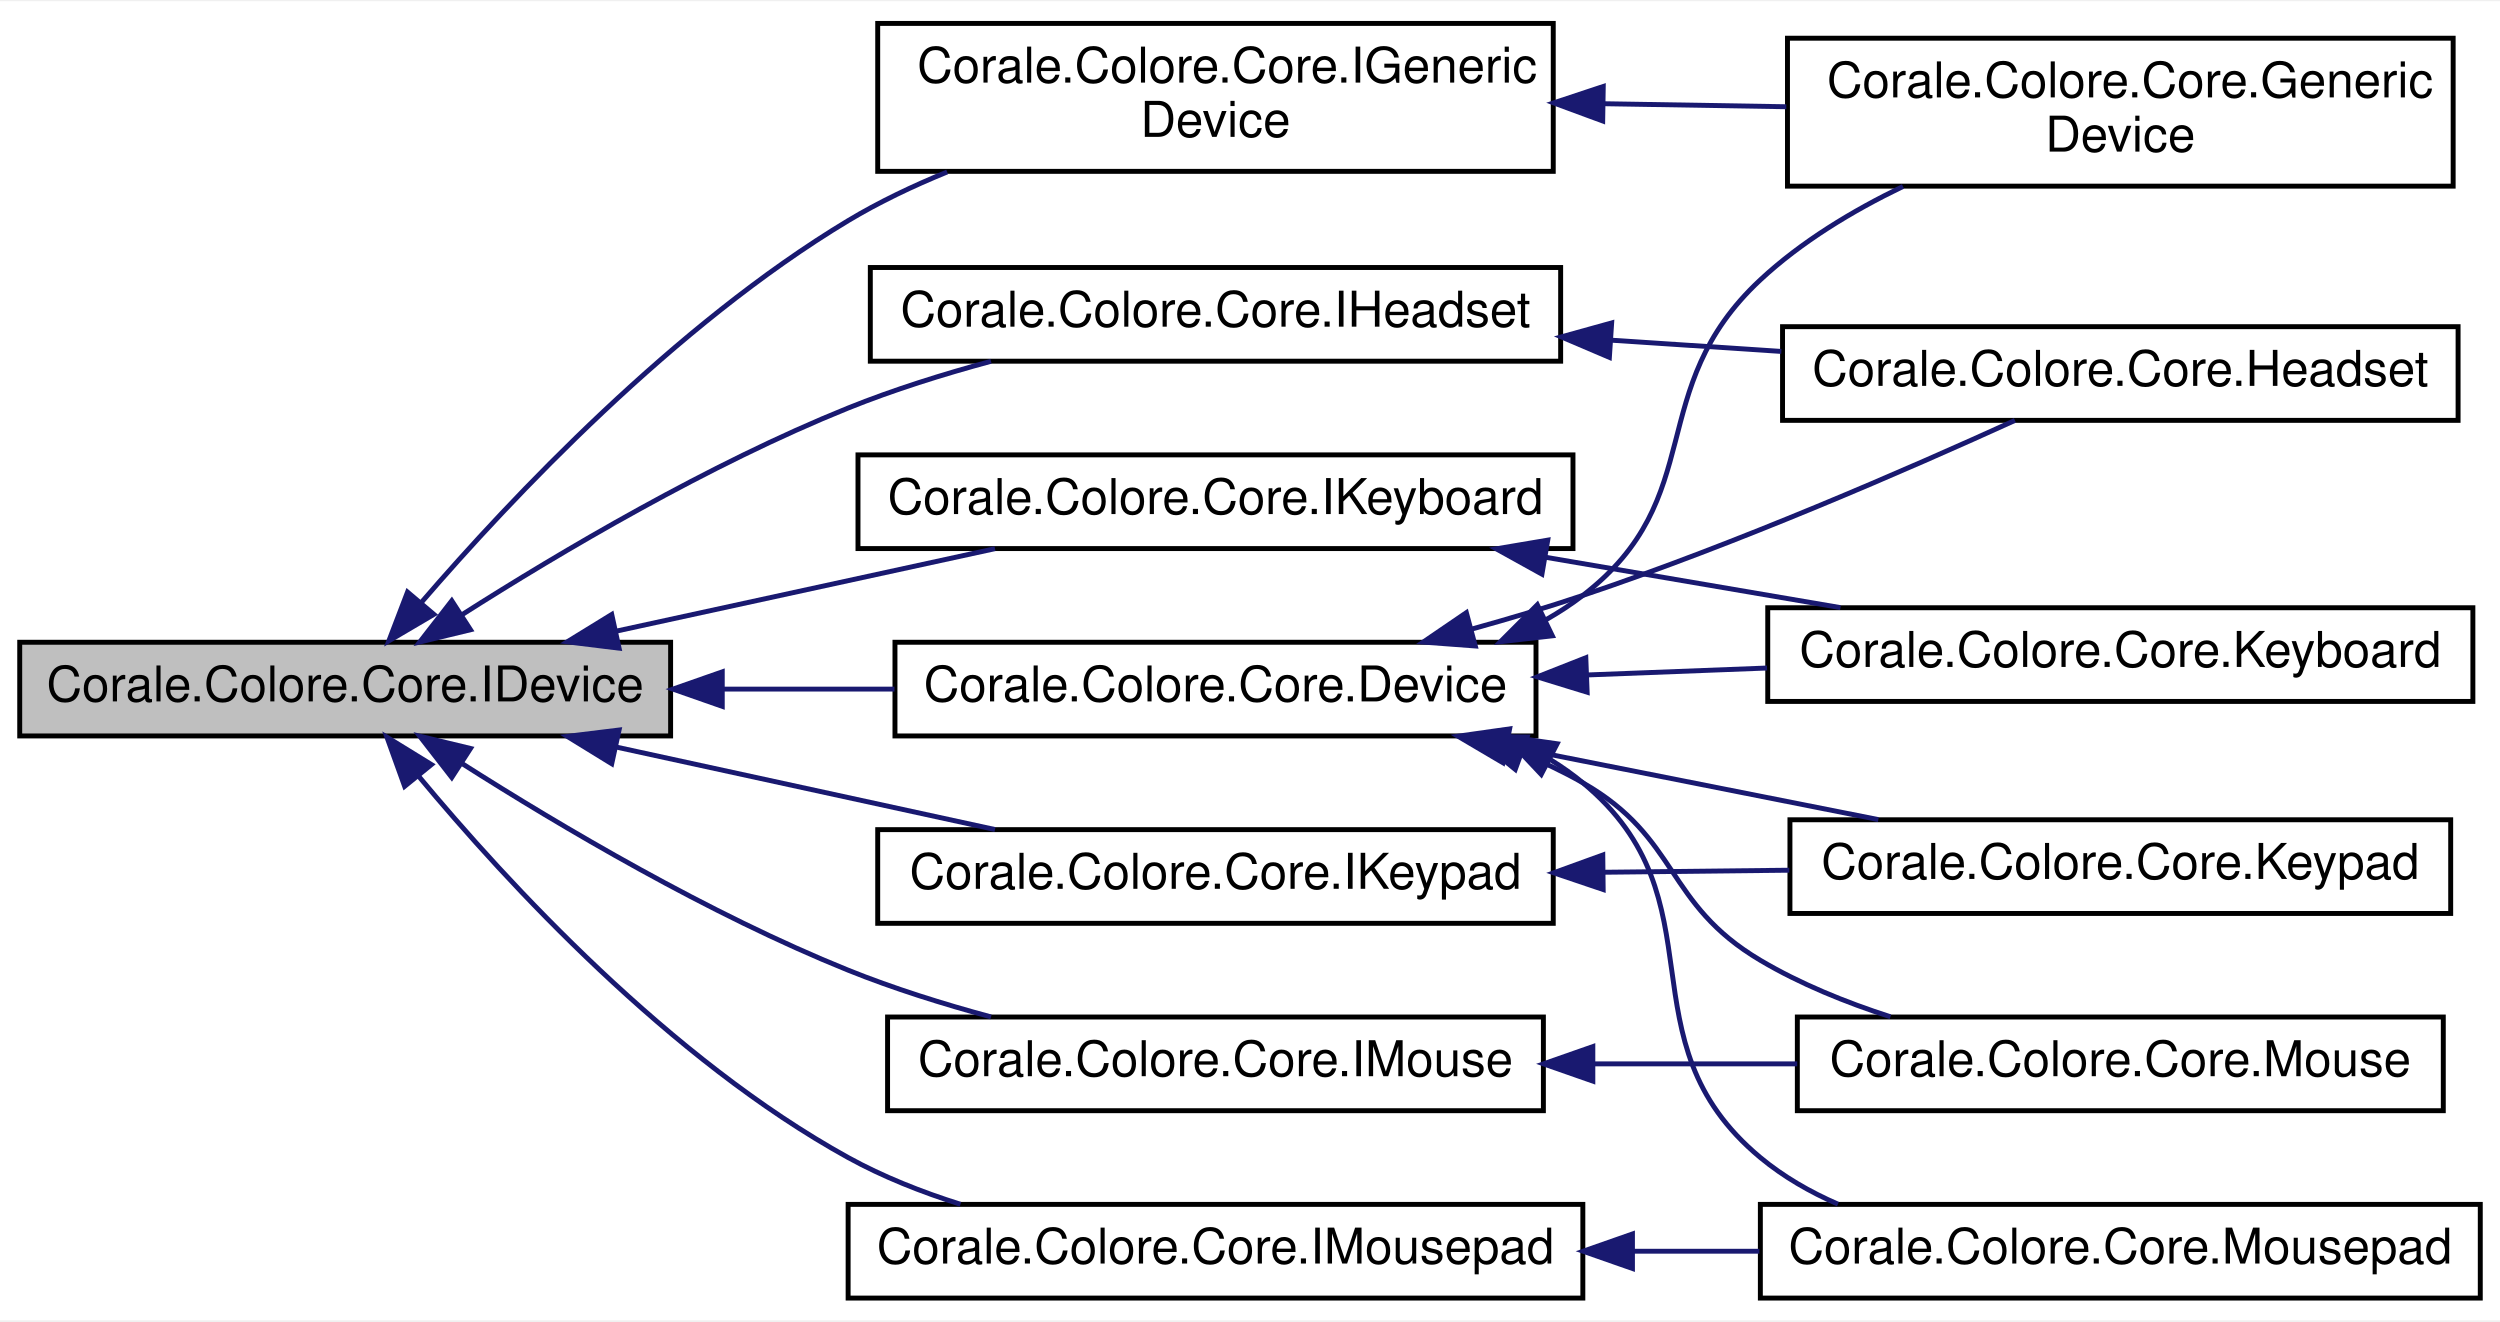
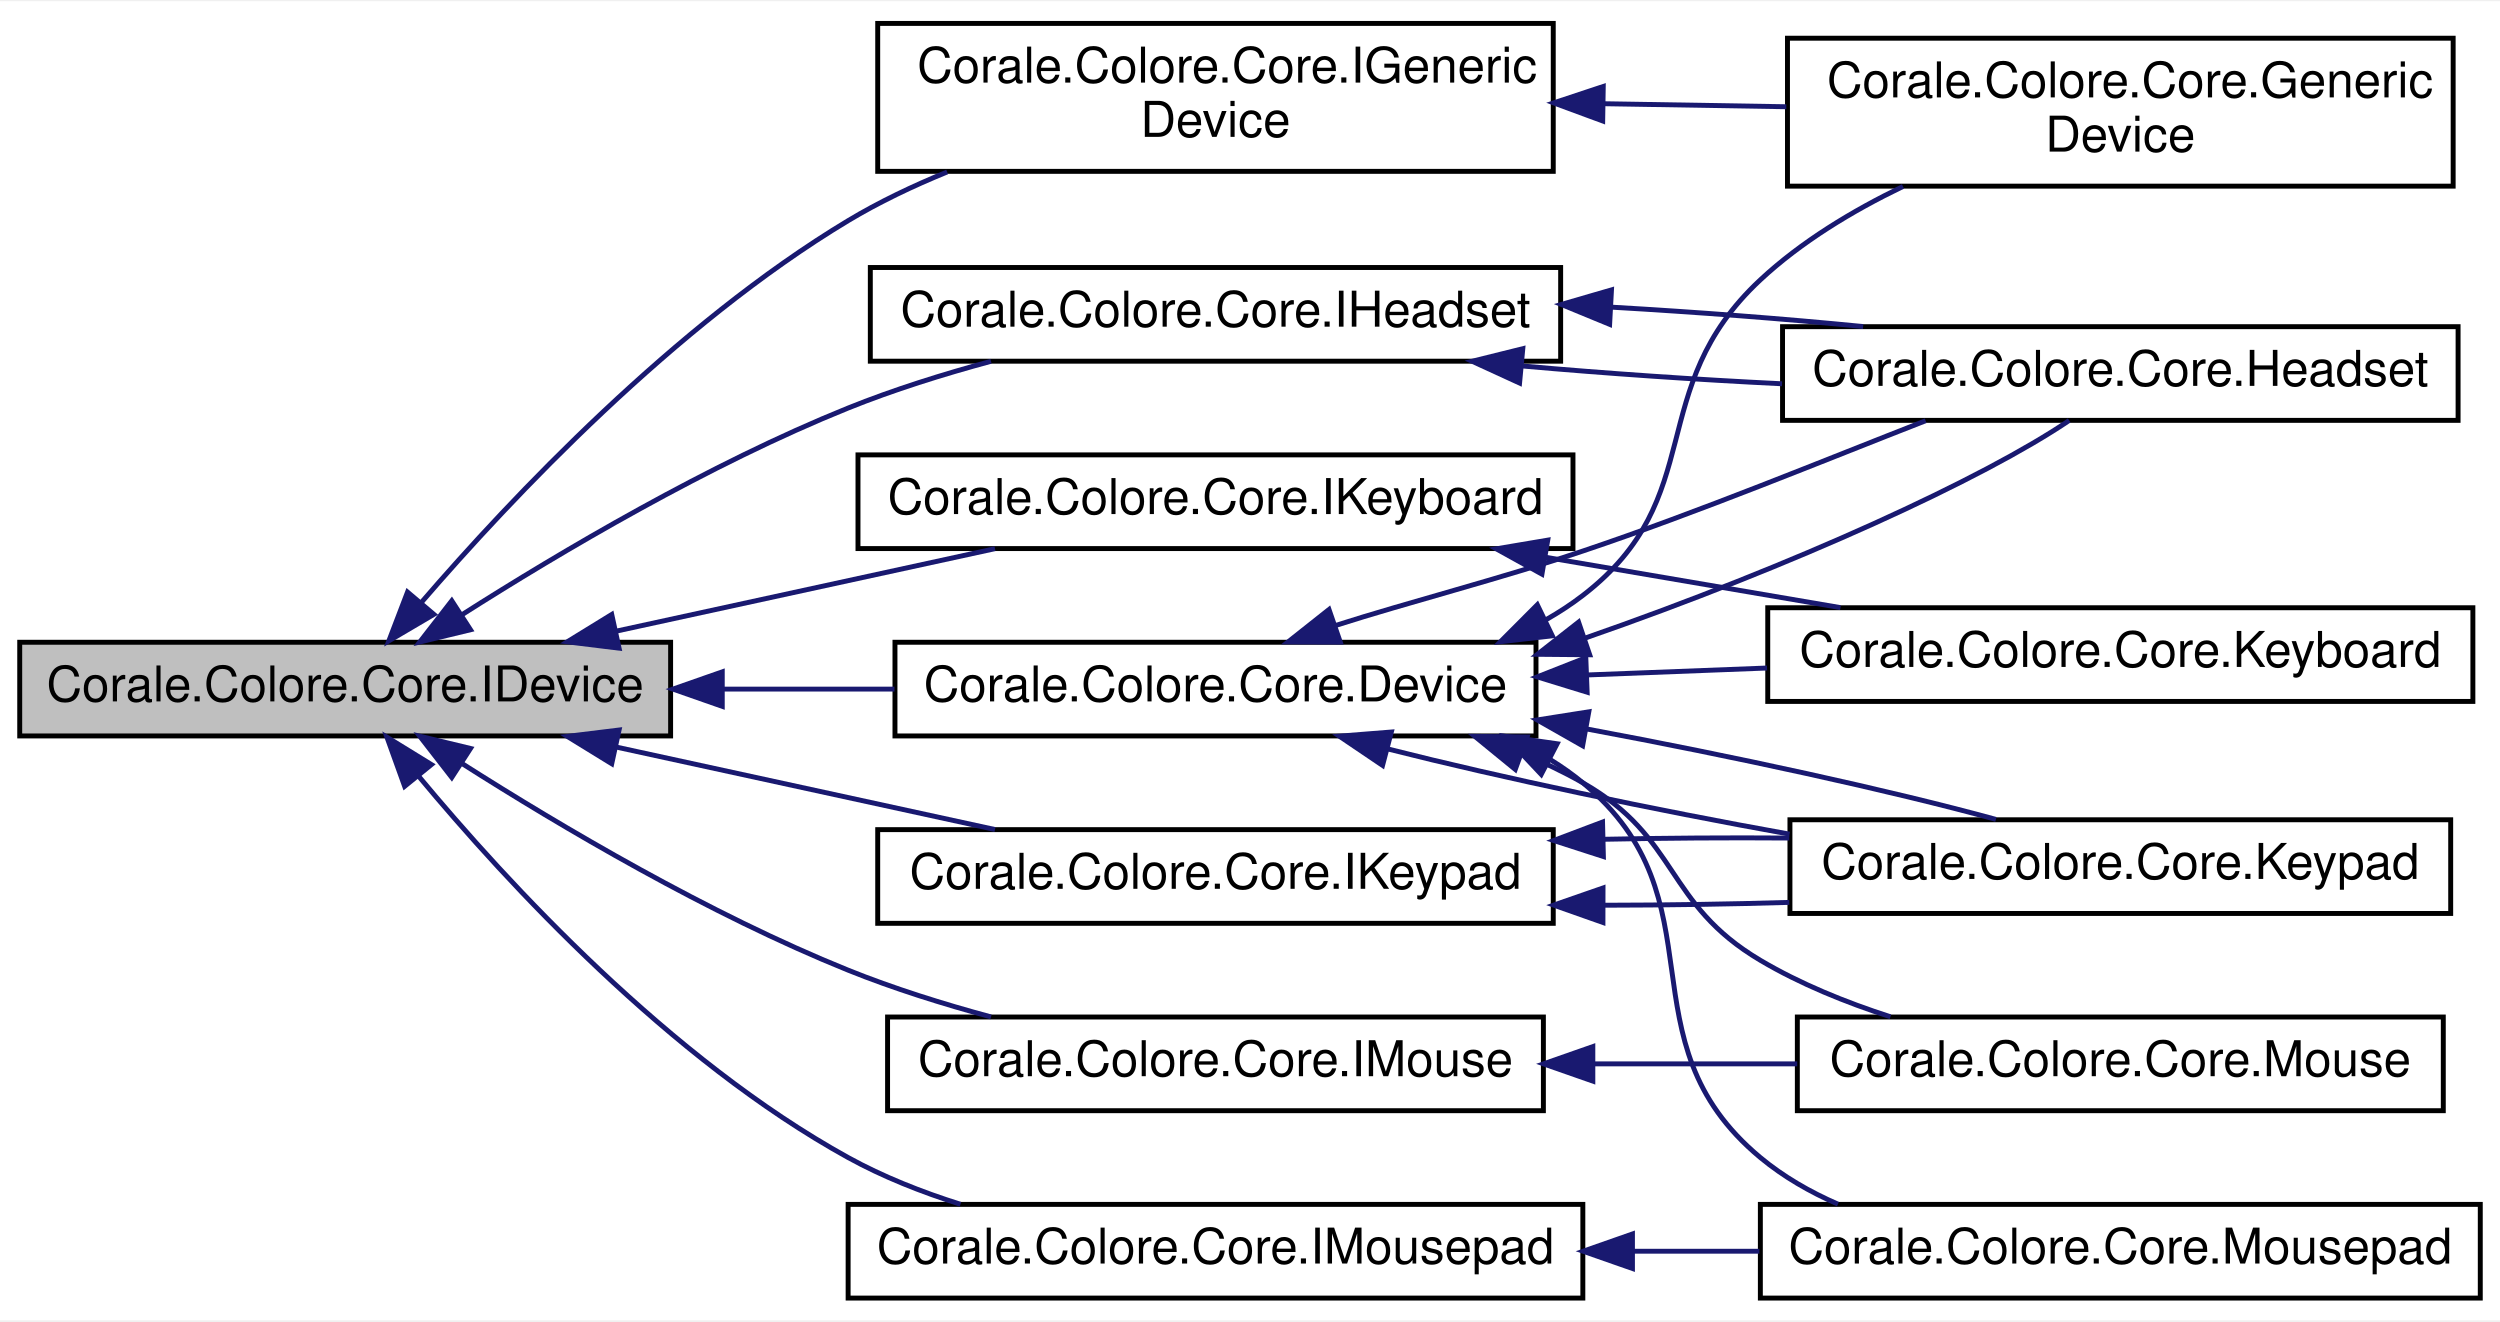
<svg xmlns="http://www.w3.org/2000/svg" xmlns:xlink="http://www.w3.org/1999/xlink" width="507pt" height="268pt" viewBox="0.00 0.00 507.00 267.50">
  <g id="graph0" class="graph" transform="scale(1 1) rotate(0) translate(4 263.5)">
    <polygon fill="white" stroke="none" points="-4,4 -4,-263.5 503,-263.5 503,4 -4,4" />
    <g id="node1" class="node">
      <polygon fill="#bfbfbf" stroke="black" points="0,-114.5 0,-133.5 132,-133.5 132,-114.5 0,-114.5" />
      <text text-anchor="middle" x="66" y="-121.5" font-family="Helvetica,sans-Serif" font-size="10.00">Corale.Colore.Core.IDevice</text>
    </g>
    <g id="node2" class="node">
      <g id="a_node2">
        <a xlink:href="class_corale_1_1_colore_1_1_core_1_1_device.html" target="_top" xlink:title="Base class for devices, containing code common between all devices. ">
          <polygon fill="white" stroke="black" points="177.5,-114.5 177.5,-133.5 307.5,-133.5 307.5,-114.5 177.5,-114.5" />
          <text text-anchor="middle" x="242.5" y="-121.5" font-family="Helvetica,sans-Serif" font-size="10.00">Corale.Colore.Core.Device</text>
        </a>
      </g>
    </g>
    <g id="edge1" class="edge">
      <path fill="none" stroke="midnightblue" d="M142.58,-124C154.186,-124 166.072,-124 177.398,-124" />
      <polygon fill="midnightblue" stroke="midnightblue" points="142.474,-120.5 132.474,-124 142.474,-127.5 142.474,-120.5" />
    </g>
    <g id="node9" class="node">
      <g id="a_node9">
        <a xlink:href="interface_corale_1_1_colore_1_1_core_1_1_i_generic_device.html" target="_top" xlink:title="Interface for generic devices. ">
          <polygon fill="white" stroke="black" points="174,-229 174,-259 311,-259 311,-229 174,-229" />
          <text text-anchor="start" x="182" y="-247" font-family="Helvetica,sans-Serif" font-size="10.00">Corale.Colore.Core.IGeneric</text>
          <text text-anchor="middle" x="242.5" y="-236" font-family="Helvetica,sans-Serif" font-size="10.00">Device</text>
        </a>
      </g>
    </g>
-     <g id="edge8" class="edge">
+     <g id="edge10" class="edge">
      <path fill="none" stroke="midnightblue" d="M81.499,-141.632C99.7,-162.73 132.823,-197.85 168,-219 174.238,-222.75 181.114,-226.031 188.083,-228.873" />
      <polygon fill="midnightblue" stroke="midnightblue" points="83.991,-139.158 74.86,-133.783 78.646,-143.679 83.991,-139.158" />
    </g>
    <g id="node10" class="node">
      <g id="a_node10">
        <a xlink:href="interface_corale_1_1_colore_1_1_core_1_1_i_headset.html" target="_top" xlink:title="Interface for headset functionality. ">
          <polygon fill="white" stroke="black" points="172.5,-190.5 172.5,-209.5 312.5,-209.5 312.5,-190.5 172.5,-190.5" />
          <text text-anchor="middle" x="242.5" y="-197.5" font-family="Helvetica,sans-Serif" font-size="10.00">Corale.Colore.Core.IHeadset</text>
        </a>
      </g>
    </g>
-     <g id="edge10" class="edge">
+     <g id="edge12" class="edge">
      <path fill="none" stroke="midnightblue" d="M89.776,-139.143C109.702,-151.822 139.79,-169.622 168,-181 177.167,-184.698 187.272,-187.859 196.977,-190.482" />
      <polygon fill="midnightblue" stroke="midnightblue" points="91.42,-136.038 81.121,-133.55 87.62,-141.917 91.42,-136.038" />
    </g>
    <g id="node11" class="node">
      <g id="a_node11">
        <a xlink:href="interface_corale_1_1_colore_1_1_core_1_1_i_keyboard.html" target="_top" xlink:title="Interface for keyboard functionality. ">
          <polygon fill="white" stroke="black" points="170,-152.5 170,-171.5 315,-171.5 315,-152.5 170,-152.5" />
          <text text-anchor="middle" x="242.5" y="-159.5" font-family="Helvetica,sans-Serif" font-size="10.00">Corale.Colore.Core.IKeyboard</text>
        </a>
      </g>
    </g>
-     <g id="edge12" class="edge">
+     <g id="edge15" class="edge">
      <path fill="none" stroke="midnightblue" d="M120.969,-135.753C145.643,-141.126 174.495,-147.409 197.783,-152.48" />
      <polygon fill="midnightblue" stroke="midnightblue" points="121.549,-132.297 111.034,-133.589 120.06,-139.137 121.549,-132.297" />
    </g>
    <g id="node12" class="node">
      <g id="a_node12">
        <a xlink:href="interface_corale_1_1_colore_1_1_core_1_1_i_keypad.html" target="_top" xlink:title="Interface for keypad functions. ">
          <polygon fill="white" stroke="black" points="174,-76.5 174,-95.5 311,-95.5 311,-76.5 174,-76.5" />
          <text text-anchor="middle" x="242.5" y="-83.5" font-family="Helvetica,sans-Serif" font-size="10.00">Corale.Colore.Core.IKeypad</text>
        </a>
      </g>
    </g>
-     <g id="edge14" class="edge">
+     <g id="edge17" class="edge">
      <path fill="none" stroke="midnightblue" d="M120.969,-112.247C145.643,-106.874 174.495,-100.591 197.783,-95.52" />
      <polygon fill="midnightblue" stroke="midnightblue" points="120.06,-108.863 111.034,-114.411 121.549,-115.703 120.06,-108.863" />
    </g>
    <g id="node13" class="node">
      <g id="a_node13">
        <a xlink:href="interface_corale_1_1_colore_1_1_core_1_1_i_mouse.html" target="_top" xlink:title="Interface for mouse functionality. ">
          <polygon fill="white" stroke="black" points="176,-38.5 176,-57.5 309,-57.5 309,-38.5 176,-38.5" />
          <text text-anchor="middle" x="242.5" y="-45.5" font-family="Helvetica,sans-Serif" font-size="10.00">Corale.Colore.Core.IMouse</text>
        </a>
      </g>
    </g>
-     <g id="edge16" class="edge">
+     <g id="edge20" class="edge">
      <path fill="none" stroke="midnightblue" d="M89.776,-108.857C109.702,-96.178 139.79,-78.378 168,-67 177.167,-63.303 187.272,-60.141 196.977,-57.518" />
      <polygon fill="midnightblue" stroke="midnightblue" points="87.62,-106.083 81.121,-114.45 91.42,-111.962 87.62,-106.083" />
    </g>
    <g id="node14" class="node">
      <g id="a_node14">
        <a xlink:href="interface_corale_1_1_colore_1_1_core_1_1_i_mousepad.html" target="_top" xlink:title="Interface for mouse pad functionality. ">
          <polygon fill="white" stroke="black" points="168,-0.5 168,-19.5 317,-19.5 317,-0.5 168,-0.5" />
          <text text-anchor="middle" x="242.5" y="-7.5" font-family="Helvetica,sans-Serif" font-size="10.00">Corale.Colore.Core.IMousepad</text>
        </a>
      </g>
    </g>
-     <g id="edge18" class="edge">
+     <g id="edge22" class="edge">
      <path fill="none" stroke="midnightblue" d="M80.966,-106.254C98.848,-84.747 131.87,-48.92 168,-29 175.041,-25.118 182.899,-22.008 190.786,-19.521" />
      <polygon fill="midnightblue" stroke="midnightblue" points="78.06,-104.282 74.469,-114.249 83.492,-108.696 78.06,-104.282" />
    </g>
    <g id="node3" class="node">
      <g id="a_node3">
        <a xlink:href="class_corale_1_1_colore_1_1_core_1_1_generic_device.html" target="_top" xlink:title="A generic device. ">
          <polygon fill="white" stroke="black" points="358.5,-226 358.5,-256 493.5,-256 493.5,-226 358.5,-226" />
          <text text-anchor="start" x="366.5" y="-244" font-family="Helvetica,sans-Serif" font-size="10.00">Corale.Colore.Core.Generic</text>
          <text text-anchor="middle" x="426" y="-233" font-family="Helvetica,sans-Serif" font-size="10.00">Device</text>
        </a>
      </g>
    </g>
    <g id="edge2" class="edge">
      <path fill="none" stroke="midnightblue" d="M309.53,-138.073C312.144,-139.555 314.649,-141.192 317,-143 342.868,-162.898 329.116,-184.759 353,-207 361.296,-214.725 371.664,-220.989 381.926,-225.937" />
      <polygon fill="midnightblue" stroke="midnightblue" points="310.813,-134.806 300.286,-133.608 307.768,-141.109 310.813,-134.806" />
    </g>
    <g id="node4" class="node">
      <g id="a_node4">
        <a xlink:href="class_corale_1_1_colore_1_1_core_1_1_headset.html" target="_top" xlink:title="Class for interacting with Chroma Headsets. ">
          <polygon fill="white" stroke="black" points="357.5,-178.5 357.5,-197.5 494.5,-197.5 494.5,-178.5 357.5,-178.5" />
          <text text-anchor="middle" x="426" y="-185.5" font-family="Helvetica,sans-Serif" font-size="10.00">Corale.Colore.Core.Headset</text>
        </a>
      </g>
    </g>
    <g id="edge3" class="edge">
-       <path fill="none" stroke="midnightblue" d="M294.5,-136.182C302.094,-138.285 309.789,-140.579 317,-143 348.195,-153.472 383.158,-168.711 404.628,-178.49" />
-       <polygon fill="midnightblue" stroke="midnightblue" points="295.189,-132.743 284.623,-133.534 293.376,-139.504 295.189,-132.743" />
+       <path fill="none" stroke="midnightblue" d="M317.284,-134.284C360.09,-149.158 398.383,-166.776 415.638,-178.484" />
+       <polygon fill="midnightblue" stroke="midnightblue" points="318.389,-130.963 307.795,-131.057 316.136,-137.59 318.389,-130.963" />
+     </g>
+     <g id="edge4" class="edge">
+       <path fill="none" stroke="midnightblue" d="M266.93,-136.927C281.49,-141.587 300.511,-146.465 317,-152 340.493,-159.887 366.122,-170.476 386.516,-178.427" />
+       <polygon fill="midnightblue" stroke="midnightblue" points="267.81,-133.529 257.216,-133.566 265.522,-140.144 267.81,-133.529" />
    </g>
    <g id="node5" class="node">
      <g id="a_node5">
        <a xlink:href="class_corale_1_1_colore_1_1_core_1_1_keyboard.html" target="_top" xlink:title="Class for interacting with a Chroma keyboard. ">
          <polygon fill="white" stroke="black" points="354.5,-121.5 354.5,-140.5 497.5,-140.5 497.5,-121.5 354.5,-121.5" />
          <text text-anchor="middle" x="426" y="-128.5" font-family="Helvetica,sans-Serif" font-size="10.00">Corale.Colore.Core.Keyboard</text>
        </a>
      </g>
    </g>
-     <g id="edge4" class="edge">
+     <g id="edge5" class="edge">
      <path fill="none" stroke="midnightblue" d="M317.784,-126.865C329.871,-127.331 342.362,-127.813 354.358,-128.276" />
      <polygon fill="midnightblue" stroke="midnightblue" points="317.873,-123.366 307.746,-126.478 317.603,-130.361 317.873,-123.366" />
    </g>
    <g id="node6" class="node">
      <g id="a_node6">
        <a xlink:href="class_corale_1_1_colore_1_1_core_1_1_keypad.html" target="_top" xlink:title="Class for interacting with a Chroma keypad. ">
          <polygon fill="white" stroke="black" points="359,-78.5 359,-97.5 493,-97.5 493,-78.5 359,-78.5" />
          <text text-anchor="middle" x="426" y="-85.5" font-family="Helvetica,sans-Serif" font-size="10.00">Corale.Colore.Core.Keypad</text>
        </a>
      </g>
    </g>
-     <g id="edge5" class="edge">
-       <path fill="none" stroke="midnightblue" d="M301.489,-112.498C325.817,-107.673 353.772,-102.128 376.928,-97.535" />
-       <polygon fill="midnightblue" stroke="midnightblue" points="300.79,-109.068 291.662,-114.447 302.152,-115.935 300.79,-109.068" />
+     <g id="edge6" class="edge">
+       <path fill="none" stroke="midnightblue" d="M277.508,-111.85C300.389,-106.047 331.306,-99.541 358.924,-94.583" />
+       <polygon fill="midnightblue" stroke="midnightblue" points="276.381,-108.528 267.602,-114.459 278.163,-115.297 276.381,-108.528" />
+     </g>
+     <g id="edge7" class="edge">
+       <path fill="none" stroke="midnightblue" d="M317.696,-115.933C347.37,-110.412 379.488,-103.415 400.774,-97.575" />
+       <polygon fill="midnightblue" stroke="midnightblue" points="316.957,-112.51 307.746,-117.744 318.211,-119.396 316.957,-112.51" />
    </g>
    <g id="node7" class="node">
      <g id="a_node7">
        <a xlink:href="class_corale_1_1_colore_1_1_core_1_1_mouse.html" target="_top" xlink:title="Class for interacting with a Chroma mouse. ">
          <polygon fill="white" stroke="black" points="360.5,-38.5 360.5,-57.5 491.5,-57.5 491.5,-38.5 360.5,-38.5" />
          <text text-anchor="middle" x="426" y="-45.5" font-family="Helvetica,sans-Serif" font-size="10.00">Corale.Colore.Core.Mouse</text>
        </a>
      </g>
    </g>
-     <g id="edge6" class="edge">
+     <g id="edge8" class="edge">
      <path fill="none" stroke="midnightblue" d="M304.636,-110.949C308.929,-109.204 313.097,-107.231 317,-105 336.646,-93.773 333.53,-80.528 353,-69 361.067,-64.224 370.292,-60.473 379.385,-57.548" />
      <polygon fill="midnightblue" stroke="midnightblue" points="303.297,-107.712 295.093,-114.417 305.687,-114.291 303.297,-107.712" />
    </g>
    <g id="node8" class="node">
      <g id="a_node8">
        <a xlink:href="class_corale_1_1_colore_1_1_core_1_1_mousepad.html" target="_top" xlink:title="Class for interacting with a Chroma mouse pad. ">
          <polygon fill="white" stroke="black" points="353,-0.5 353,-19.5 499,-19.5 499,-0.5 353,-0.5" />
          <text text-anchor="middle" x="426" y="-7.5" font-family="Helvetica,sans-Serif" font-size="10.00">Corale.Colore.Core.Mousepad</text>
        </a>
      </g>
    </g>
-     <g id="edge7" class="edge">
+     <g id="edge9" class="edge">
      <path fill="none" stroke="midnightblue" d="M310.502,-109.637C312.778,-108.231 314.955,-106.69 317,-105 345.809,-81.189 324.251,-52.883 353,-29 357.674,-25.117 363.058,-22.02 368.735,-19.55" />
      <polygon fill="midnightblue" stroke="midnightblue" points="308.561,-106.702 301.299,-114.417 311.787,-112.914 308.561,-106.702" />
    </g>
-     <g id="edge9" class="edge">
+     <g id="edge11" class="edge">
      <path fill="none" stroke="midnightblue" d="M321.32,-242.714C333.622,-242.51 346.247,-242.302 358.266,-242.103" />
      <polygon fill="midnightblue" stroke="midnightblue" points="321.025,-239.218 311.084,-242.883 321.14,-246.217 321.025,-239.218" />
    </g>
-     <g id="edge11" class="edge">
-       <path fill="none" stroke="midnightblue" d="M322.68,-194.765C334.206,-194.003 345.985,-193.224 357.257,-192.479" />
-       <polygon fill="midnightblue" stroke="midnightblue" points="322.382,-191.277 312.635,-195.429 322.844,-198.262 322.382,-191.277" />
-     </g>
    <g id="edge13" class="edge">
+       <path fill="none" stroke="midnightblue" d="M304.842,-189.52C321.743,-188.016 340.169,-186.755 357.402,-185.918" />
+       <polygon fill="midnightblue" stroke="midnightblue" points="304.17,-186.067 294.541,-190.486 304.824,-193.037 304.17,-186.067" />
+     </g>
+     <g id="edge14" class="edge">
+       <path fill="none" stroke="midnightblue" d="M322.749,-201.462C340.071,-200.463 357.962,-199.094 373.841,-197.526" />
+       <polygon fill="midnightblue" stroke="midnightblue" points="322.433,-197.974 312.635,-202.006 322.809,-204.964 322.433,-197.974" />
+     </g>
+     <g id="edge16" class="edge">
      <path fill="none" stroke="midnightblue" d="M309.511,-150.725C329.108,-147.378 350.371,-143.747 369.248,-140.522" />
      <polygon fill="midnightblue" stroke="midnightblue" points="308.705,-147.312 299.437,-152.446 309.884,-154.212 308.705,-147.312" />
    </g>
-     <g id="edge15" class="edge">
-       <path fill="none" stroke="midnightblue" d="M321.456,-86.859C333.92,-86.996 346.713,-87.137 358.869,-87.271" />
-       <polygon fill="midnightblue" stroke="midnightblue" points="321.122,-83.355 311.084,-86.745 321.045,-90.355 321.122,-83.355" />
-     </g>
-     <g id="edge17" class="edge">
+     <g id="edge18" class="edge">
+       <path fill="none" stroke="midnightblue" d="M321.456,-80.169C333.92,-80.189 346.713,-80.385 358.869,-80.747" />
+       <polygon fill="midnightblue" stroke="midnightblue" points="321.075,-76.67 311.084,-80.194 321.092,-83.67 321.075,-76.67" />
+     </g>
+     <g id="edge19" class="edge">
+       <path fill="none" stroke="midnightblue" d="M321.082,-93.541C333.664,-93.802 346.591,-93.891 358.869,-93.796" />
+       <polygon fill="midnightblue" stroke="midnightblue" points="321.167,-90.043 311.084,-93.295 320.995,-97.04 321.167,-90.043" />
+     </g>
+     <g id="edge21" class="edge">
      <path fill="none" stroke="midnightblue" d="M319.368,-48C333.039,-48 347.173,-48 360.483,-48" />
      <polygon fill="midnightblue" stroke="midnightblue" points="319.026,-44.5 309.026,-48 319.026,-51.5 319.026,-44.5" />
    </g>
-     <g id="edge19" class="edge">
+     <g id="edge23" class="edge">
      <path fill="none" stroke="midnightblue" d="M327.087,-10C335.678,-10 344.354,-10 352.806,-10" />
      <polygon fill="midnightblue" stroke="midnightblue" points="327.061,-6.5 317.061,-10 327.061,-13.5 327.061,-6.5" />
    </g>
  </g>
</svg>
